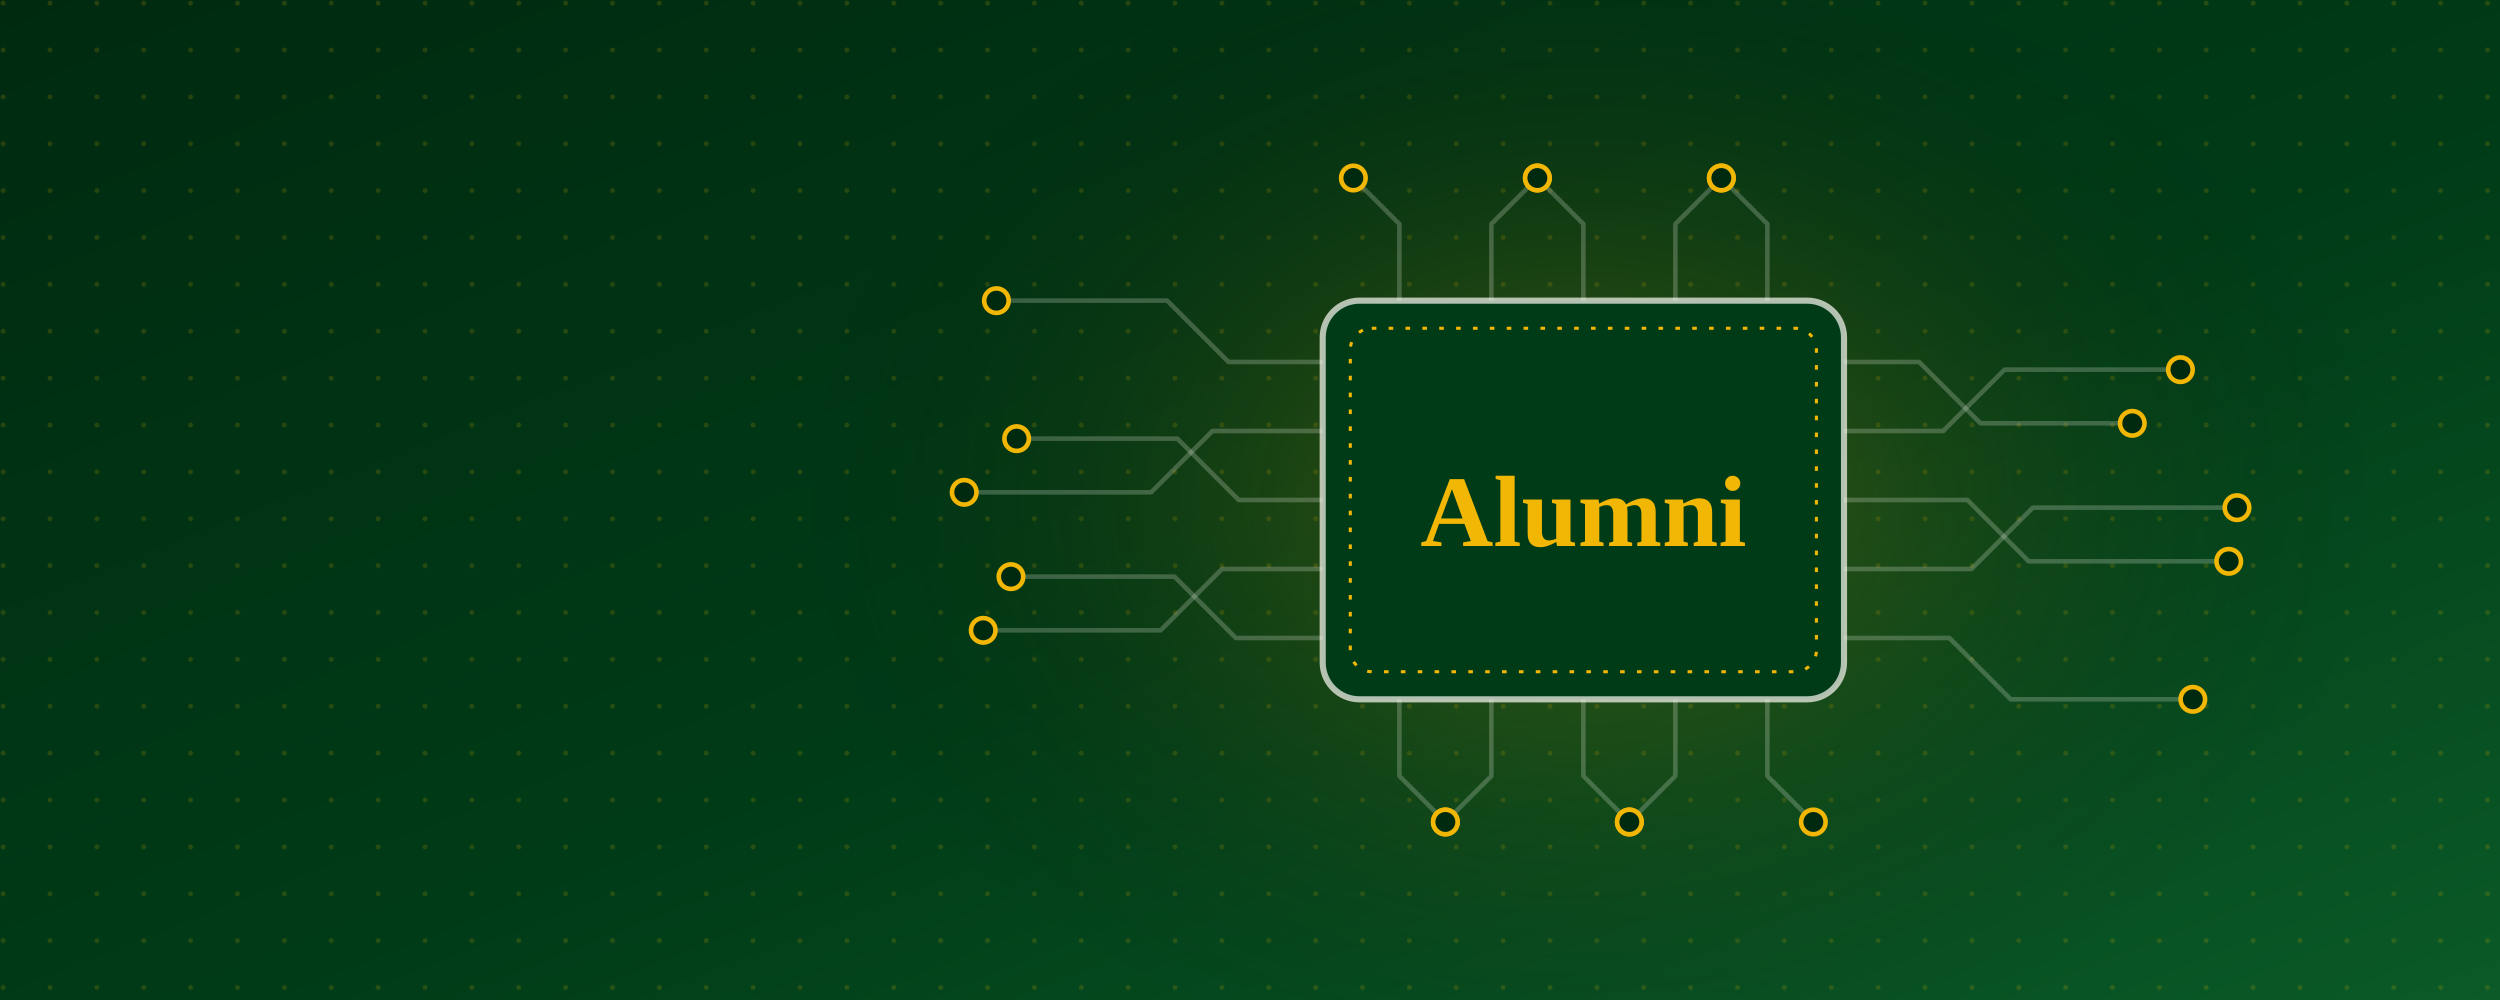
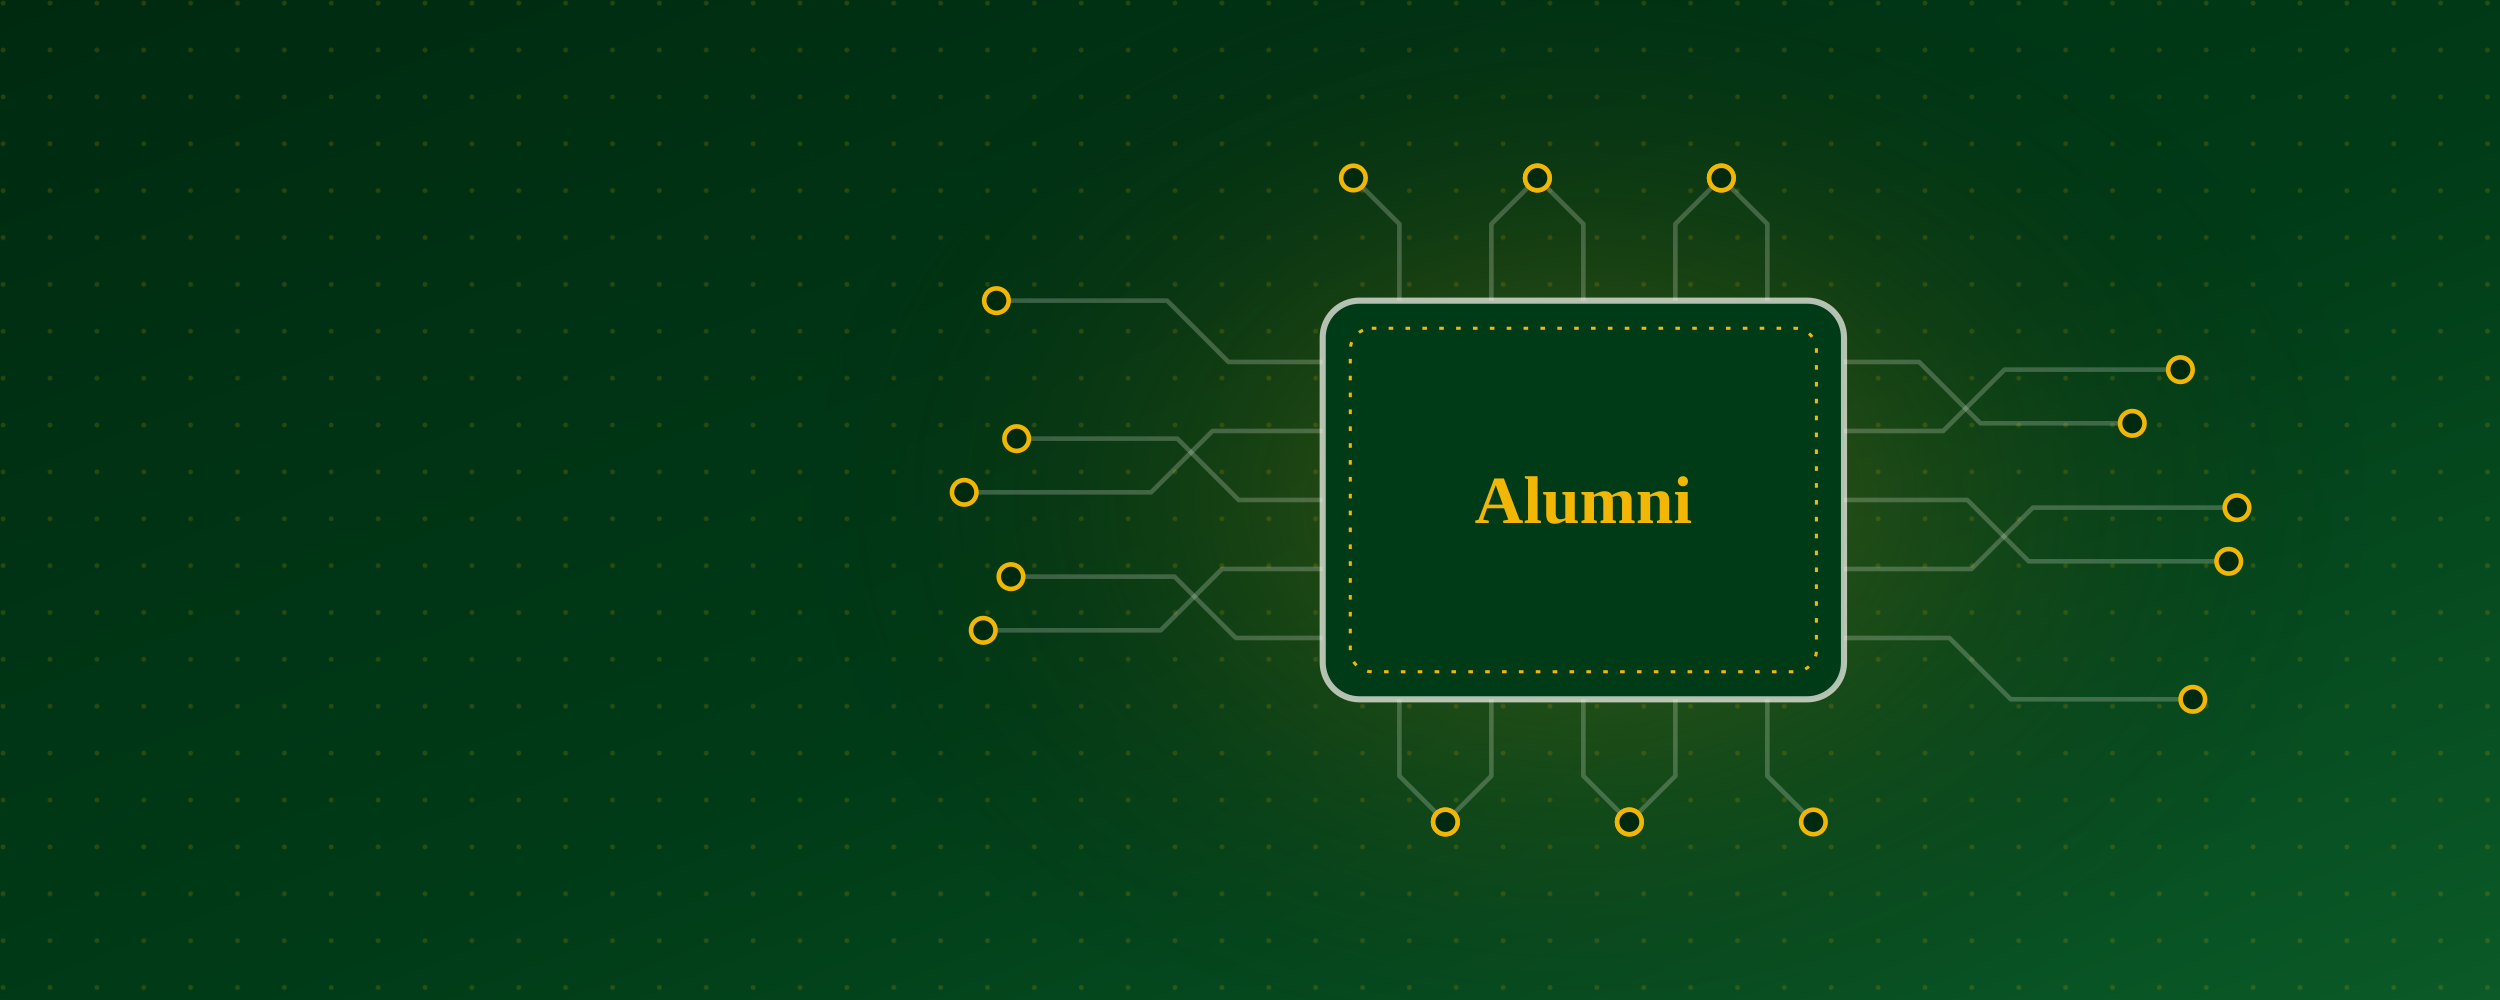
<svg xmlns="http://www.w3.org/2000/svg" viewBox="0 0 1600 640" width="1600" height="640" role="img" aria-hidden="true" focusable="false">
  <defs>
    <linearGradient id="bgo9" x1="0" y1="0" x2="1" y2="1">
      <stop offset="0" stop-color="#002a10" />
      <stop offset="0.55" stop-color="#003b17" />
      <stop offset="1" stop-color="#0b5a27" />
    </linearGradient>
    <radialGradient id="glo9" cx="50%" cy="50%" r="50%">
      <stop offset="0" stop-color="rgba(242,183,5,0.28)" />
      <stop offset="1" stop-color="rgba(0,0,0,0)" />
    </radialGradient>
    <pattern id="dto9" width="30" height="30" patternUnits="userSpaceOnUse">
      <circle cx="2" cy="2" r="1.6" fill="rgba(242,183,5,0.16)" />
    </pattern>
  </defs>
  <rect width="1600" height="640" fill="url(#bgo9)" />
  <rect width="1600" height="640" fill="url(#dto9)" />
  <ellipse cx="1013.3" cy="320" rx="510.3" ry="372.9" fill="url(#glo9)" />
  <g transform="translate(522.7 25.6) scale(0.9813)">
    <polyline points="330,210 268.583,210 228.583,170 117.167,170" fill="none" stroke="rgba(252,250,244,0.22)" stroke-width="3" stroke-linejoin="round" stroke-linecap="round" />
    <circle cx="117.2" cy="170" r="8" fill="#002a10" stroke="#f2b705" stroke-width="3" />
    <polyline points="670,210 719.002,210 759.002,250 858.004,250" fill="none" stroke="rgba(252,250,244,0.22)" stroke-width="3" stroke-linejoin="round" stroke-linecap="round" />
    <circle cx="858" cy="250" r="8" fill="#002a10" stroke="#f2b705" stroke-width="3" />
    <polyline points="330,255 258.086,255 218.086,295 96.172,295" fill="none" stroke="rgba(252,250,244,0.22)" stroke-width="3" stroke-linejoin="round" stroke-linecap="round" />
    <circle cx="96.2" cy="295" r="8" fill="#002a10" stroke="#f2b705" stroke-width="3" />
    <polyline points="670,255 734.678,255 774.678,215 889.356,215" fill="none" stroke="rgba(252,250,244,0.22)" stroke-width="3" stroke-linejoin="round" stroke-linecap="round" />
    <circle cx="889.4" cy="215" r="8" fill="#002a10" stroke="#f2b705" stroke-width="3" />
    <polyline points="330,300 275.214,300 235.214,260 130.428,260" fill="none" stroke="rgba(252,250,244,0.22)" stroke-width="3" stroke-linejoin="round" stroke-linecap="round" />
    <circle cx="130.4" cy="260" r="8" fill="#002a10" stroke="#f2b705" stroke-width="3" />
    <polyline points="670,300 750.47,300 790.47,340 920.941,340" fill="none" stroke="rgba(252,250,244,0.22)" stroke-width="3" stroke-linejoin="round" stroke-linecap="round" />
    <circle cx="920.9" cy="340" r="8" fill="#002a10" stroke="#f2b705" stroke-width="3" />
    <polyline points="330,345 264.316,345 224.316,385 108.631,385" fill="none" stroke="rgba(252,250,244,0.22)" stroke-width="3" stroke-linejoin="round" stroke-linecap="round" />
    <circle cx="108.6" cy="385" r="8" fill="#002a10" stroke="#f2b705" stroke-width="3" />
    <polyline points="670,345 753.134,345 793.134,305 926.267,305" fill="none" stroke="rgba(252,250,244,0.22)" stroke-width="3" stroke-linejoin="round" stroke-linecap="round" />
    <circle cx="926.3" cy="305" r="8" fill="#002a10" stroke="#f2b705" stroke-width="3" />
    <polyline points="330,390 273.345,390 233.345,350 126.69,350" fill="none" stroke="rgba(252,250,244,0.22)" stroke-width="3" stroke-linejoin="round" stroke-linecap="round" />
    <circle cx="126.7" cy="350" r="8" fill="#002a10" stroke="#f2b705" stroke-width="3" />
    <polyline points="670,390 738.739,390 778.739,430 897.479,430" fill="none" stroke="rgba(252,250,244,0.22)" stroke-width="3" stroke-linejoin="round" stroke-linecap="round" />
    <circle cx="897.5" cy="430" r="8" fill="#002a10" stroke="#f2b705" stroke-width="3" />
    <polyline points="380,170 380,120 350,90" fill="none" stroke="rgba(252,250,244,0.22)" stroke-width="3" stroke-linejoin="round" stroke-linecap="round" />
    <circle cx="350" cy="90" r="8" fill="#002a10" stroke="#f2b705" stroke-width="3" />
    <polyline points="380,430 380,480 410,510" fill="none" stroke="rgba(252,250,244,0.22)" stroke-width="3" stroke-linejoin="round" stroke-linecap="round" />
    <circle cx="410" cy="510" r="8" fill="#002a10" stroke="#f2b705" stroke-width="3" />
    <polyline points="440,170 440,120 470,90" fill="none" stroke="rgba(252,250,244,0.22)" stroke-width="3" stroke-linejoin="round" stroke-linecap="round" />
    <circle cx="470" cy="90" r="8" fill="#002a10" stroke="#f2b705" stroke-width="3" />
    <polyline points="440,430 440,480 410,510" fill="none" stroke="rgba(252,250,244,0.22)" stroke-width="3" stroke-linejoin="round" stroke-linecap="round" />
    <circle cx="410" cy="510" r="8" fill="#002a10" stroke="#f2b705" stroke-width="3" />
    <polyline points="500,170 500,120 470,90" fill="none" stroke="rgba(252,250,244,0.22)" stroke-width="3" stroke-linejoin="round" stroke-linecap="round" />
    <circle cx="470" cy="90" r="8" fill="#002a10" stroke="#f2b705" stroke-width="3" />
    <polyline points="500,430 500,480 530,510" fill="none" stroke="rgba(252,250,244,0.22)" stroke-width="3" stroke-linejoin="round" stroke-linecap="round" />
    <circle cx="530" cy="510" r="8" fill="#002a10" stroke="#f2b705" stroke-width="3" />
    <polyline points="560,170 560,120 590,90" fill="none" stroke="rgba(252,250,244,0.22)" stroke-width="3" stroke-linejoin="round" stroke-linecap="round" />
    <circle cx="590" cy="90" r="8" fill="#002a10" stroke="#f2b705" stroke-width="3" />
    <polyline points="560,430 560,480 530,510" fill="none" stroke="rgba(252,250,244,0.22)" stroke-width="3" stroke-linejoin="round" stroke-linecap="round" />
    <circle cx="530" cy="510" r="8" fill="#002a10" stroke="#f2b705" stroke-width="3" />
    <polyline points="620,170 620,120 590,90" fill="none" stroke="rgba(252,250,244,0.22)" stroke-width="3" stroke-linejoin="round" stroke-linecap="round" />
    <circle cx="590" cy="90" r="8" fill="#002a10" stroke="#f2b705" stroke-width="3" />
    <polyline points="620,430 620,480 650,510" fill="none" stroke="rgba(252,250,244,0.22)" stroke-width="3" stroke-linejoin="round" stroke-linecap="round" />
    <circle cx="650" cy="510" r="8" fill="#002a10" stroke="#f2b705" stroke-width="3" />
    <rect x="330" y="170" width="340" height="260" rx="24" fill="#003b17" stroke="#fcfaf4" stroke-opacity="0.7" stroke-width="4" />
    <rect x="348" y="188" width="304" height="224" rx="14" fill="none" stroke="#f2b705" stroke-width="2" stroke-dasharray="3 8" />
-     <text x="500" y="330" text-anchor="middle" font-family="Georgia, 'Times New Roman', serif" font-size="66" font-weight="700" fill="#f2b705">Alumni</text>
+     <text x="500" y="315" text-anchor="middle" font-family="Georgia, 'Times New Roman', serif" font-size="44" font-weight="700" fill="#f2b705">Alumni</text>
  </g>
</svg>
